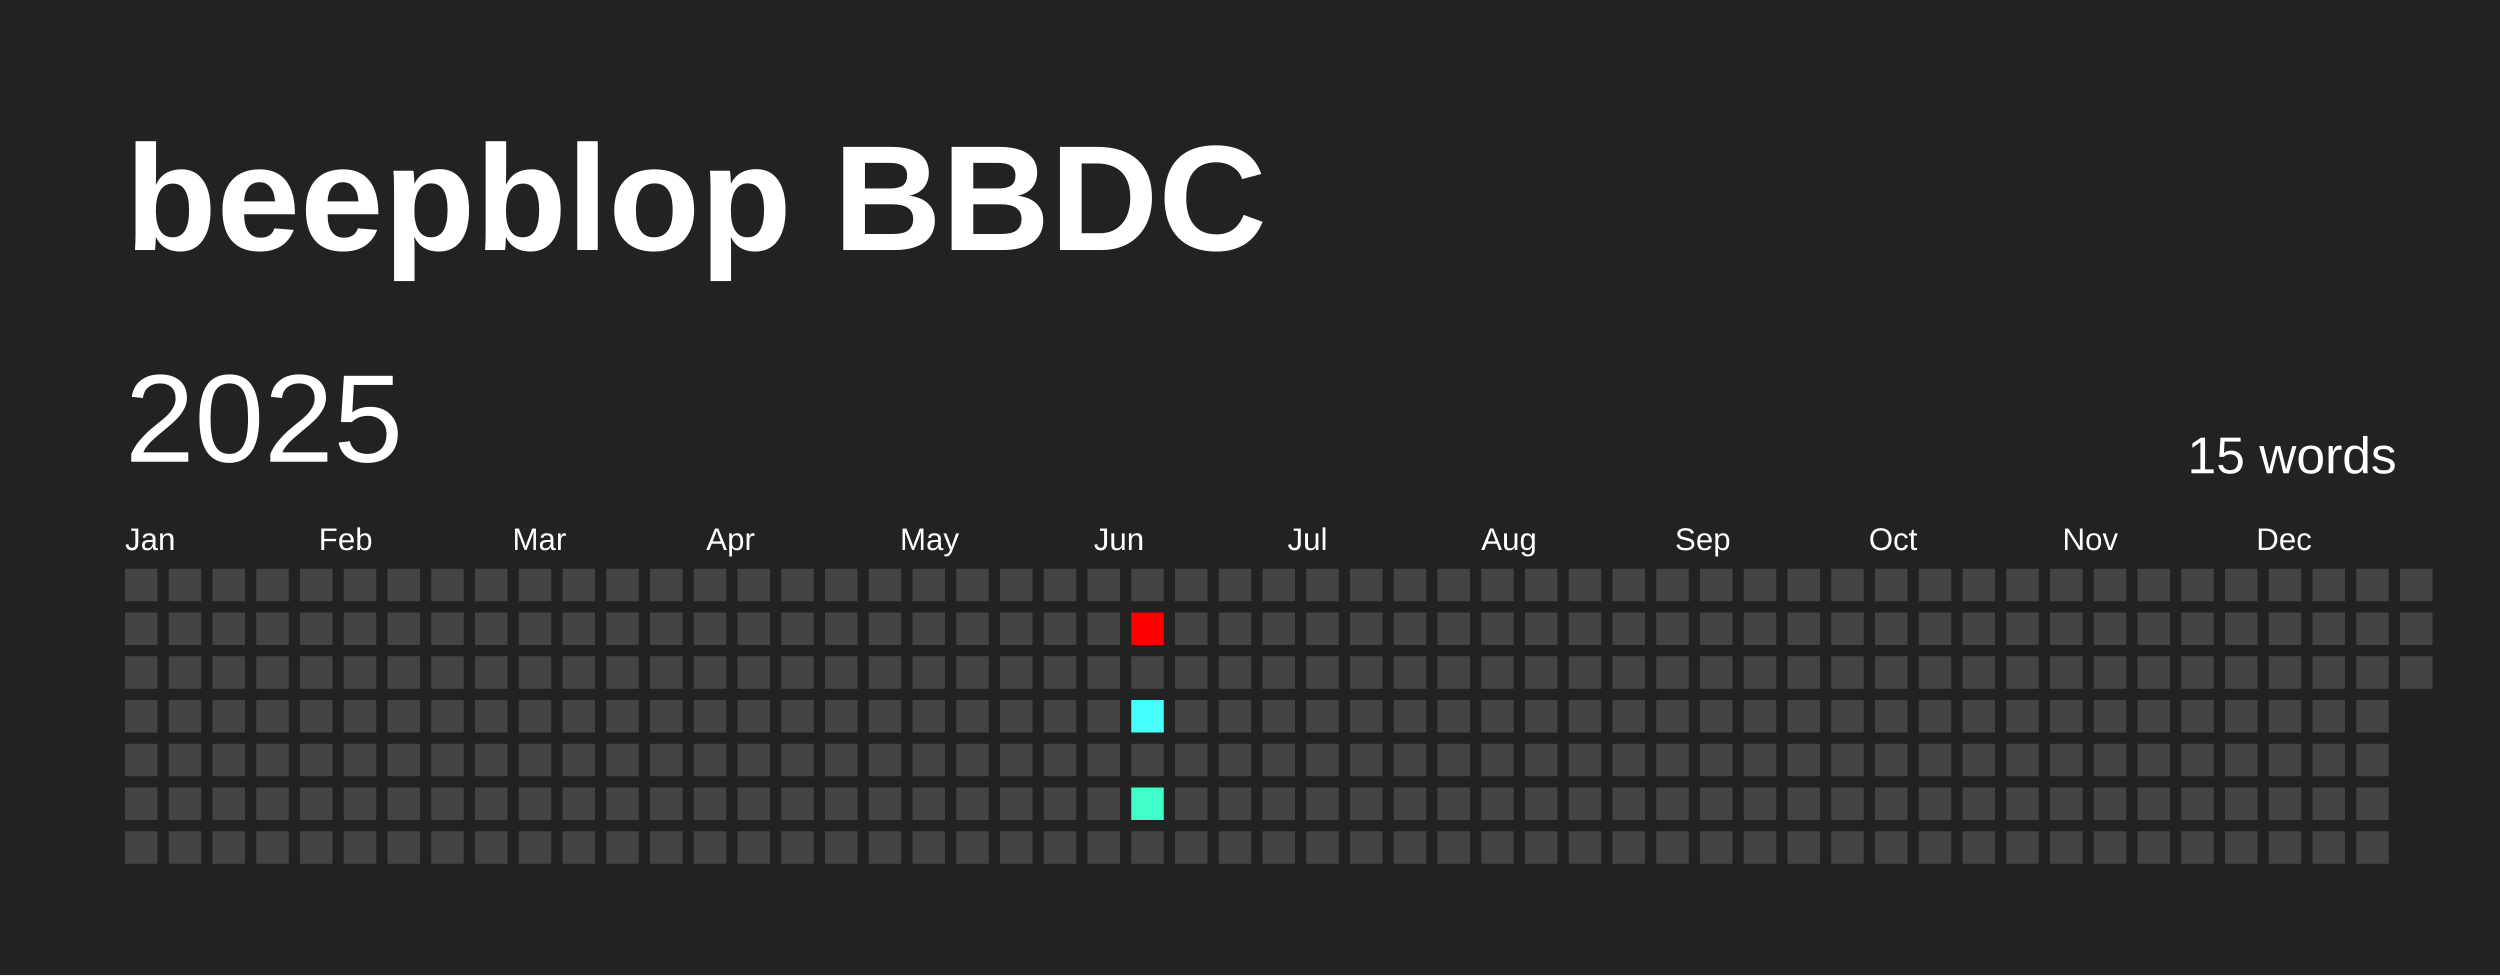
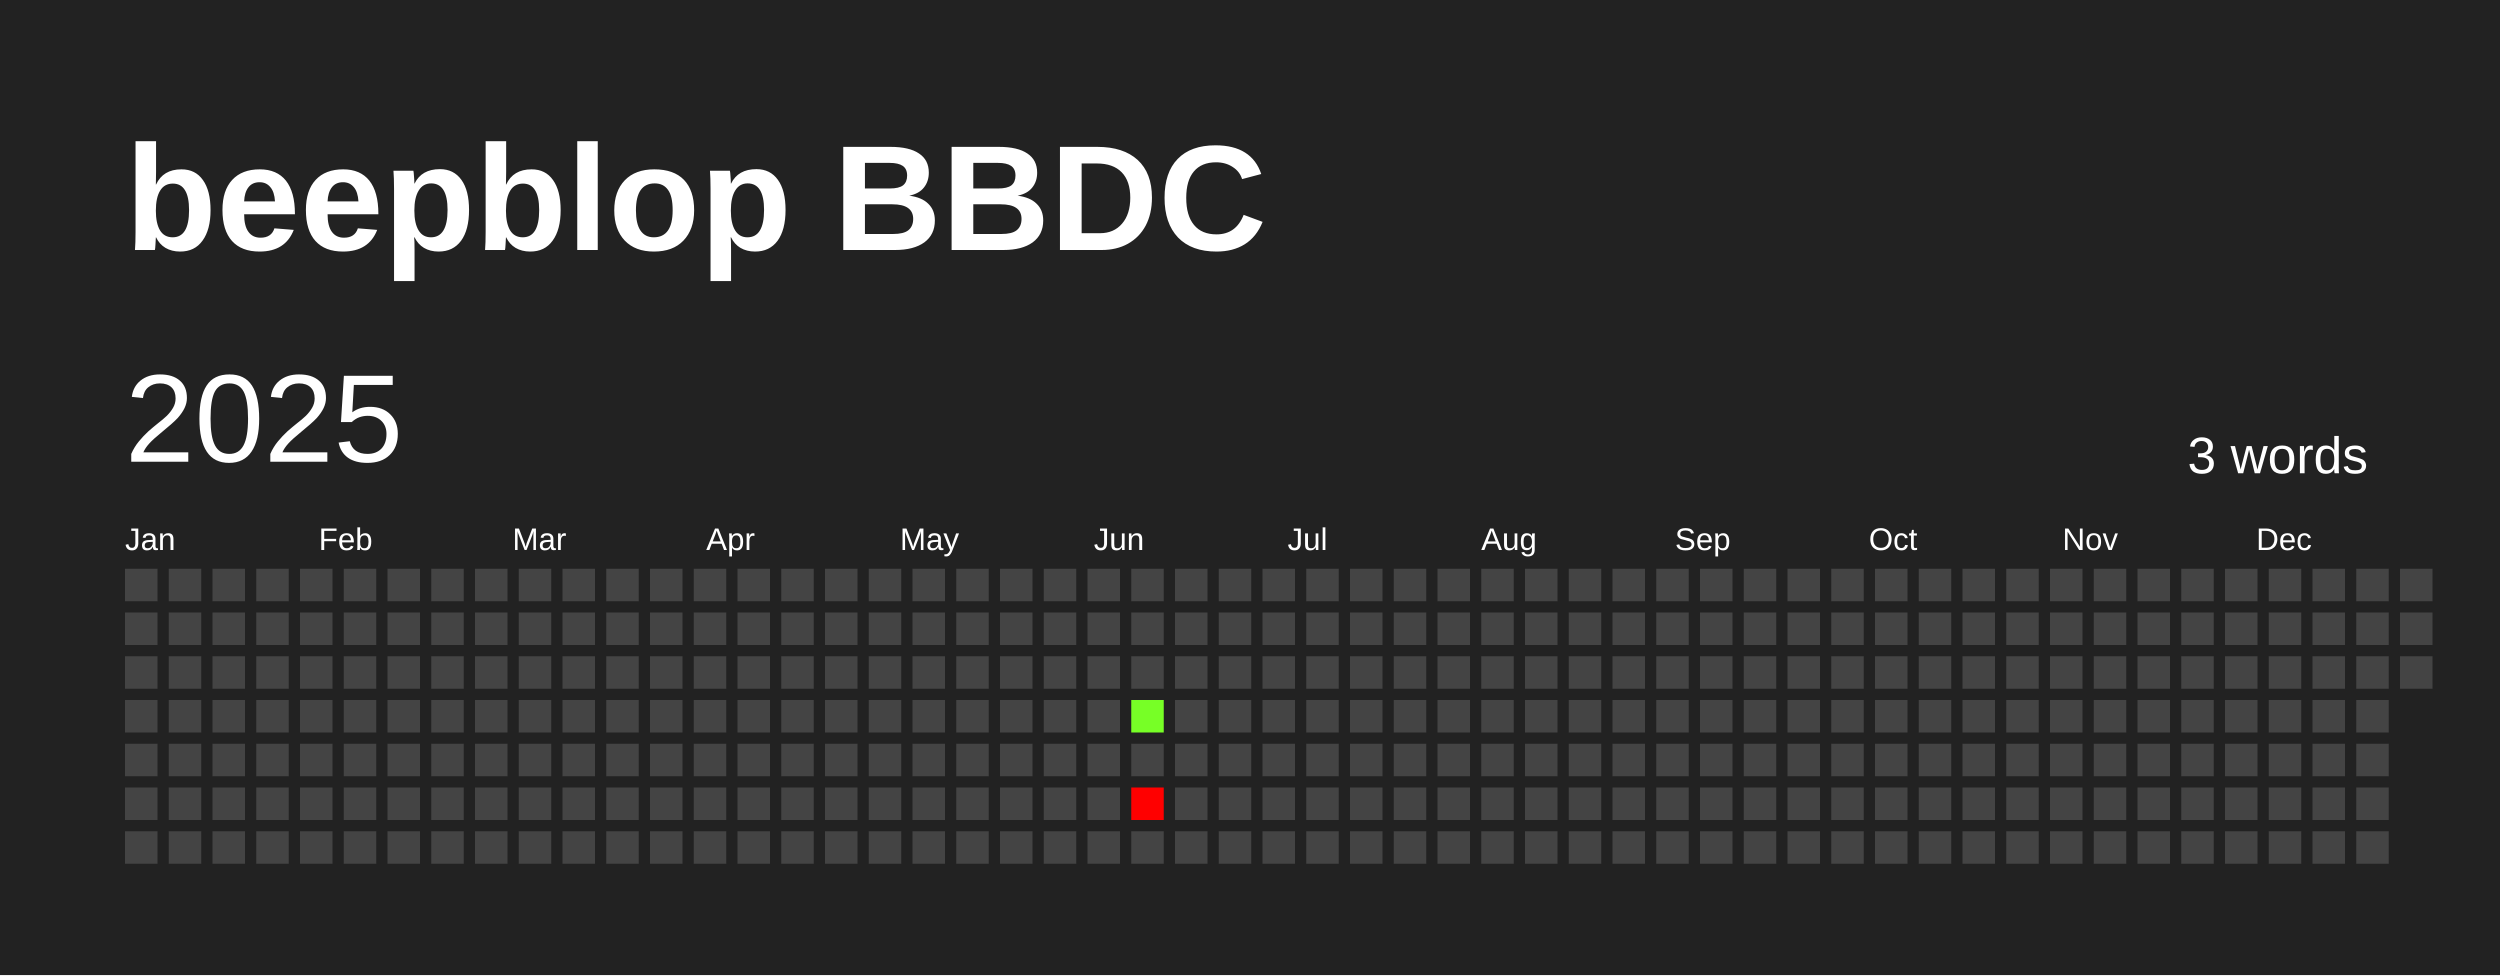
<svg xmlns="http://www.w3.org/2000/svg" baseProfile="full" height="78mm" version="1.1" viewBox="0,0,200,78" width="200mm">
  <defs />
  <rect fill="#222222" height="78" width="200" x="0" y="0" />
  <text fill="#FFFFFF" style="font-size:12px; font-family:Arial; font-weight:bold;" x="10" y="20">beepblop BBDC</text>
  <text dominant-baseline="hanging" fill="#FFFFFF" style="font-size:10.0px; font-family:Arial;" x="10" y="30">2025</text>
-   <text dominant-baseline="hanging" fill="#FFFFFF" style="font-size:4.125px; font-family:Arial;" x="175" y="35">15 words</text>
+   <text dominant-baseline="hanging" fill="#FFFFFF" style="font-size:4.125px; font-family:Arial;" x="175" y="35">3 words</text>
  <text fill="#FFFFFF" style="font-size:2.5px; font-family:Arial" x="10.0" y="44">Jan</text>
  <text fill="#FFFFFF" style="font-size:2.5px; font-family:Arial" x="25.5" y="44">Feb</text>
  <text fill="#FFFFFF" style="font-size:2.5px; font-family:Arial" x="41.0" y="44">Mar</text>
  <text fill="#FFFFFF" style="font-size:2.5px; font-family:Arial" x="56.5" y="44">Apr</text>
  <text fill="#FFFFFF" style="font-size:2.5px; font-family:Arial" x="72.0" y="44">May</text>
  <text fill="#FFFFFF" style="font-size:2.5px; font-family:Arial" x="87.5" y="44">Jun</text>
  <text fill="#FFFFFF" style="font-size:2.5px; font-family:Arial" x="103.0" y="44">Jul</text>
  <text fill="#FFFFFF" style="font-size:2.5px; font-family:Arial" x="118.5" y="44">Aug</text>
  <text fill="#FFFFFF" style="font-size:2.5px; font-family:Arial" x="134.0" y="44">Sep</text>
  <text fill="#FFFFFF" style="font-size:2.5px; font-family:Arial" x="149.5" y="44">Oct</text>
  <text fill="#FFFFFF" style="font-size:2.5px; font-family:Arial" x="165.0" y="44">Nov</text>
  <text fill="#FFFFFF" style="font-size:2.5px; font-family:Arial" x="180.5" y="44">Dec</text>
  <rect fill="#444444" height="2.6" width="2.6" x="10.0" y="45.5" />
  <rect fill="#444444" height="2.6" width="2.6" x="10.0" y="49.0" />
  <rect fill="#444444" height="2.6" width="2.6" x="10.0" y="52.5" />
  <rect fill="#444444" height="2.6" width="2.6" x="10.0" y="56.0" />
  <rect fill="#444444" height="2.6" width="2.6" x="10.0" y="59.5" />
  <rect fill="#444444" height="2.6" width="2.6" x="10.0" y="63.0" />
  <rect fill="#444444" height="2.6" width="2.6" x="10.0" y="66.5" />
  <rect fill="#444444" height="2.6" width="2.6" x="13.5" y="45.5" />
  <rect fill="#444444" height="2.6" width="2.6" x="13.5" y="49.0" />
  <rect fill="#444444" height="2.6" width="2.6" x="13.5" y="52.5" />
  <rect fill="#444444" height="2.6" width="2.6" x="13.5" y="56.0" />
  <rect fill="#444444" height="2.6" width="2.6" x="13.5" y="59.5" />
  <rect fill="#444444" height="2.6" width="2.6" x="13.5" y="63.0" />
  <rect fill="#444444" height="2.6" width="2.6" x="13.5" y="66.5" />
  <rect fill="#444444" height="2.6" width="2.6" x="17.0" y="45.5" />
  <rect fill="#444444" height="2.6" width="2.6" x="17.0" y="49.0" />
  <rect fill="#444444" height="2.6" width="2.6" x="17.0" y="52.5" />
  <rect fill="#444444" height="2.6" width="2.6" x="17.0" y="56.0" />
  <rect fill="#444444" height="2.6" width="2.6" x="17.0" y="59.5" />
  <rect fill="#444444" height="2.6" width="2.6" x="17.0" y="63.0" />
  <rect fill="#444444" height="2.6" width="2.6" x="17.0" y="66.5" />
  <rect fill="#444444" height="2.6" width="2.6" x="20.5" y="45.5" />
  <rect fill="#444444" height="2.6" width="2.6" x="20.5" y="49.0" />
  <rect fill="#444444" height="2.6" width="2.6" x="20.5" y="52.5" />
  <rect fill="#444444" height="2.6" width="2.6" x="20.5" y="56.0" />
  <rect fill="#444444" height="2.6" width="2.6" x="20.5" y="59.5" />
  <rect fill="#444444" height="2.6" width="2.6" x="20.5" y="63.0" />
  <rect fill="#444444" height="2.6" width="2.6" x="20.5" y="66.5" />
  <rect fill="#444444" height="2.6" width="2.6" x="24.0" y="45.5" />
  <rect fill="#444444" height="2.6" width="2.6" x="24.0" y="49.0" />
  <rect fill="#444444" height="2.6" width="2.6" x="24.0" y="52.5" />
  <rect fill="#444444" height="2.6" width="2.6" x="24.0" y="56.0" />
  <rect fill="#444444" height="2.6" width="2.6" x="24.0" y="59.5" />
  <rect fill="#444444" height="2.6" width="2.6" x="24.0" y="63.0" />
  <rect fill="#444444" height="2.6" width="2.6" x="24.0" y="66.5" />
  <rect fill="#444444" height="2.6" width="2.6" x="27.5" y="45.5" />
  <rect fill="#444444" height="2.6" width="2.6" x="27.5" y="49.0" />
  <rect fill="#444444" height="2.6" width="2.6" x="27.5" y="52.5" />
  <rect fill="#444444" height="2.6" width="2.6" x="27.5" y="56.0" />
  <rect fill="#444444" height="2.6" width="2.6" x="27.5" y="59.5" />
  <rect fill="#444444" height="2.6" width="2.6" x="27.5" y="63.0" />
  <rect fill="#444444" height="2.6" width="2.6" x="27.5" y="66.5" />
  <rect fill="#444444" height="2.6" width="2.6" x="31.0" y="45.5" />
  <rect fill="#444444" height="2.6" width="2.6" x="31.0" y="49.0" />
  <rect fill="#444444" height="2.6" width="2.6" x="31.0" y="52.5" />
  <rect fill="#444444" height="2.6" width="2.6" x="31.0" y="56.0" />
  <rect fill="#444444" height="2.6" width="2.6" x="31.0" y="59.5" />
  <rect fill="#444444" height="2.6" width="2.6" x="31.0" y="63.0" />
  <rect fill="#444444" height="2.6" width="2.6" x="31.0" y="66.5" />
  <rect fill="#444444" height="2.6" width="2.6" x="34.5" y="45.5" />
  <rect fill="#444444" height="2.6" width="2.6" x="34.5" y="49.0" />
  <rect fill="#444444" height="2.6" width="2.6" x="34.5" y="52.5" />
  <rect fill="#444444" height="2.6" width="2.6" x="34.5" y="56.0" />
  <rect fill="#444444" height="2.6" width="2.6" x="34.5" y="59.5" />
  <rect fill="#444444" height="2.6" width="2.6" x="34.5" y="63.0" />
  <rect fill="#444444" height="2.6" width="2.6" x="34.5" y="66.5" />
  <rect fill="#444444" height="2.6" width="2.6" x="38.0" y="45.5" />
  <rect fill="#444444" height="2.6" width="2.6" x="38.0" y="49.0" />
  <rect fill="#444444" height="2.6" width="2.6" x="38.0" y="52.5" />
  <rect fill="#444444" height="2.6" width="2.6" x="38.0" y="56.0" />
  <rect fill="#444444" height="2.6" width="2.6" x="38.0" y="59.5" />
  <rect fill="#444444" height="2.6" width="2.6" x="38.0" y="63.0" />
  <rect fill="#444444" height="2.6" width="2.6" x="38.0" y="66.5" />
  <rect fill="#444444" height="2.6" width="2.6" x="41.5" y="45.5" />
  <rect fill="#444444" height="2.6" width="2.6" x="41.5" y="49.0" />
  <rect fill="#444444" height="2.6" width="2.6" x="41.5" y="52.5" />
  <rect fill="#444444" height="2.6" width="2.6" x="41.5" y="56.0" />
  <rect fill="#444444" height="2.6" width="2.6" x="41.5" y="59.5" />
  <rect fill="#444444" height="2.6" width="2.6" x="41.5" y="63.0" />
  <rect fill="#444444" height="2.6" width="2.6" x="41.5" y="66.5" />
  <rect fill="#444444" height="2.6" width="2.6" x="45.0" y="45.5" />
  <rect fill="#444444" height="2.6" width="2.6" x="45.0" y="49.0" />
  <rect fill="#444444" height="2.6" width="2.6" x="45.0" y="52.5" />
  <rect fill="#444444" height="2.6" width="2.6" x="45.0" y="56.0" />
  <rect fill="#444444" height="2.6" width="2.6" x="45.0" y="59.5" />
  <rect fill="#444444" height="2.6" width="2.6" x="45.0" y="63.0" />
  <rect fill="#444444" height="2.6" width="2.6" x="45.0" y="66.5" />
  <rect fill="#444444" height="2.6" width="2.6" x="48.5" y="45.5" />
  <rect fill="#444444" height="2.6" width="2.6" x="48.5" y="49.0" />
  <rect fill="#444444" height="2.6" width="2.6" x="48.5" y="52.5" />
  <rect fill="#444444" height="2.6" width="2.6" x="48.5" y="56.0" />
  <rect fill="#444444" height="2.6" width="2.6" x="48.5" y="59.5" />
  <rect fill="#444444" height="2.6" width="2.6" x="48.5" y="63.0" />
  <rect fill="#444444" height="2.6" width="2.6" x="48.5" y="66.5" />
  <rect fill="#444444" height="2.6" width="2.6" x="52.0" y="45.5" />
  <rect fill="#444444" height="2.6" width="2.6" x="52.0" y="49.0" />
  <rect fill="#444444" height="2.6" width="2.6" x="52.0" y="52.5" />
  <rect fill="#444444" height="2.6" width="2.6" x="52.0" y="56.0" />
  <rect fill="#444444" height="2.6" width="2.6" x="52.0" y="59.5" />
  <rect fill="#444444" height="2.6" width="2.6" x="52.0" y="63.0" />
  <rect fill="#444444" height="2.6" width="2.6" x="52.0" y="66.5" />
  <rect fill="#444444" height="2.6" width="2.6" x="55.5" y="45.5" />
  <rect fill="#444444" height="2.6" width="2.6" x="55.5" y="49.0" />
  <rect fill="#444444" height="2.6" width="2.6" x="55.5" y="52.5" />
  <rect fill="#444444" height="2.6" width="2.6" x="55.5" y="56.0" />
  <rect fill="#444444" height="2.6" width="2.6" x="55.5" y="59.5" />
  <rect fill="#444444" height="2.6" width="2.6" x="55.5" y="63.0" />
  <rect fill="#444444" height="2.6" width="2.6" x="55.5" y="66.5" />
  <rect fill="#444444" height="2.6" width="2.6" x="59.0" y="45.5" />
  <rect fill="#444444" height="2.6" width="2.6" x="59.0" y="49.0" />
  <rect fill="#444444" height="2.6" width="2.6" x="59.0" y="52.5" />
  <rect fill="#444444" height="2.6" width="2.6" x="59.0" y="56.0" />
  <rect fill="#444444" height="2.6" width="2.6" x="59.0" y="59.5" />
  <rect fill="#444444" height="2.6" width="2.6" x="59.0" y="63.0" />
  <rect fill="#444444" height="2.6" width="2.6" x="59.0" y="66.5" />
  <rect fill="#444444" height="2.6" width="2.6" x="62.5" y="45.5" />
  <rect fill="#444444" height="2.6" width="2.6" x="62.5" y="49.0" />
  <rect fill="#444444" height="2.6" width="2.6" x="62.5" y="52.5" />
  <rect fill="#444444" height="2.6" width="2.6" x="62.5" y="56.0" />
  <rect fill="#444444" height="2.6" width="2.6" x="62.5" y="59.5" />
  <rect fill="#444444" height="2.6" width="2.6" x="62.5" y="63.0" />
  <rect fill="#444444" height="2.6" width="2.6" x="62.5" y="66.5" />
  <rect fill="#444444" height="2.6" width="2.6" x="66.0" y="45.5" />
  <rect fill="#444444" height="2.6" width="2.6" x="66.0" y="49.0" />
  <rect fill="#444444" height="2.6" width="2.6" x="66.0" y="52.5" />
  <rect fill="#444444" height="2.6" width="2.6" x="66.0" y="56.0" />
  <rect fill="#444444" height="2.6" width="2.6" x="66.0" y="59.5" />
  <rect fill="#444444" height="2.6" width="2.6" x="66.0" y="63.0" />
  <rect fill="#444444" height="2.6" width="2.6" x="66.0" y="66.5" />
  <rect fill="#444444" height="2.6" width="2.6" x="69.5" y="45.5" />
  <rect fill="#444444" height="2.6" width="2.6" x="69.5" y="49.0" />
  <rect fill="#444444" height="2.6" width="2.6" x="69.5" y="52.5" />
  <rect fill="#444444" height="2.6" width="2.6" x="69.5" y="56.0" />
  <rect fill="#444444" height="2.6" width="2.6" x="69.5" y="59.5" />
  <rect fill="#444444" height="2.6" width="2.6" x="69.5" y="63.0" />
  <rect fill="#444444" height="2.6" width="2.6" x="69.5" y="66.5" />
  <rect fill="#444444" height="2.6" width="2.6" x="73.0" y="45.5" />
  <rect fill="#444444" height="2.6" width="2.6" x="73.0" y="49.0" />
  <rect fill="#444444" height="2.6" width="2.6" x="73.0" y="52.5" />
  <rect fill="#444444" height="2.6" width="2.6" x="73.0" y="56.0" />
  <rect fill="#444444" height="2.6" width="2.6" x="73.0" y="59.5" />
  <rect fill="#444444" height="2.6" width="2.6" x="73.0" y="63.0" />
  <rect fill="#444444" height="2.6" width="2.6" x="73.0" y="66.5" />
  <rect fill="#444444" height="2.6" width="2.6" x="76.5" y="45.5" />
  <rect fill="#444444" height="2.6" width="2.6" x="76.5" y="49.0" />
  <rect fill="#444444" height="2.6" width="2.6" x="76.5" y="52.5" />
  <rect fill="#444444" height="2.6" width="2.6" x="76.5" y="56.0" />
  <rect fill="#444444" height="2.6" width="2.6" x="76.5" y="59.5" />
  <rect fill="#444444" height="2.6" width="2.6" x="76.5" y="63.0" />
  <rect fill="#444444" height="2.6" width="2.6" x="76.5" y="66.5" />
  <rect fill="#444444" height="2.6" width="2.6" x="80.0" y="45.5" />
  <rect fill="#444444" height="2.6" width="2.6" x="80.0" y="49.0" />
  <rect fill="#444444" height="2.6" width="2.6" x="80.0" y="52.5" />
  <rect fill="#444444" height="2.6" width="2.6" x="80.0" y="56.0" />
  <rect fill="#444444" height="2.6" width="2.6" x="80.0" y="59.5" />
  <rect fill="#444444" height="2.6" width="2.6" x="80.0" y="63.0" />
  <rect fill="#444444" height="2.6" width="2.6" x="80.0" y="66.5" />
  <rect fill="#444444" height="2.6" width="2.6" x="83.5" y="45.5" />
  <rect fill="#444444" height="2.6" width="2.6" x="83.5" y="49.0" />
  <rect fill="#444444" height="2.6" width="2.6" x="83.5" y="52.5" />
  <rect fill="#444444" height="2.6" width="2.6" x="83.5" y="56.0" />
  <rect fill="#444444" height="2.6" width="2.6" x="83.5" y="59.5" />
  <rect fill="#444444" height="2.6" width="2.6" x="83.5" y="63.0" />
  <rect fill="#444444" height="2.6" width="2.6" x="83.5" y="66.5" />
  <rect fill="#444444" height="2.6" width="2.6" x="87.0" y="45.5" />
  <rect fill="#444444" height="2.6" width="2.6" x="87.0" y="49.0" />
  <rect fill="#444444" height="2.6" width="2.6" x="87.0" y="52.5" />
  <rect fill="#444444" height="2.6" width="2.6" x="87.0" y="56.0" />
  <rect fill="#444444" height="2.6" width="2.6" x="87.0" y="59.5" />
  <rect fill="#444444" height="2.6" width="2.6" x="87.0" y="63.0" />
  <rect fill="#444444" height="2.6" width="2.6" x="87.0" y="66.5" />
  <rect fill="#444444" height="2.6" width="2.6" x="90.5" y="45.5" />
-   <rect fill="red" height="2.6" width="2.6" x="90.5" y="49.0" />
+   <rect fill="#444444" height="2.6" width="2.6" x="90.5" y="49.0" />
  <rect fill="#444444" height="2.6" width="2.6" x="90.5" y="52.5" />
-   <rect fill="#47fffc" height="2.6" width="2.6" x="90.5" y="56.0" />
+   <rect fill="#77ff26" height="2.6" width="2.6" x="90.5" y="56.0" />
  <rect fill="#444444" height="2.6" width="2.6" x="90.5" y="59.5" />
-   <rect fill="#40ffc8" height="2.6" width="2.6" x="90.5" y="63.0" />
+   <rect fill="red" height="2.6" width="2.6" x="90.5" y="63.0" />
  <rect fill="#444444" height="2.6" width="2.6" x="90.5" y="66.5" />
  <rect fill="#444444" height="2.6" width="2.6" x="94.0" y="45.5" />
  <rect fill="#444444" height="2.6" width="2.6" x="94.0" y="49.0" />
  <rect fill="#444444" height="2.6" width="2.6" x="94.0" y="52.5" />
  <rect fill="#444444" height="2.6" width="2.6" x="94.0" y="56.0" />
  <rect fill="#444444" height="2.6" width="2.6" x="94.0" y="59.5" />
  <rect fill="#444444" height="2.6" width="2.6" x="94.0" y="63.0" />
  <rect fill="#444444" height="2.6" width="2.6" x="94.0" y="66.5" />
  <rect fill="#444444" height="2.6" width="2.6" x="97.5" y="45.5" />
  <rect fill="#444444" height="2.6" width="2.6" x="97.5" y="49.0" />
  <rect fill="#444444" height="2.6" width="2.6" x="97.5" y="52.5" />
  <rect fill="#444444" height="2.6" width="2.6" x="97.5" y="56.0" />
  <rect fill="#444444" height="2.6" width="2.6" x="97.5" y="59.5" />
  <rect fill="#444444" height="2.6" width="2.6" x="97.5" y="63.0" />
  <rect fill="#444444" height="2.6" width="2.6" x="97.5" y="66.5" />
  <rect fill="#444444" height="2.6" width="2.6" x="101.0" y="45.5" />
  <rect fill="#444444" height="2.6" width="2.6" x="101.0" y="49.0" />
  <rect fill="#444444" height="2.6" width="2.6" x="101.0" y="52.5" />
  <rect fill="#444444" height="2.6" width="2.6" x="101.0" y="56.0" />
  <rect fill="#444444" height="2.6" width="2.6" x="101.0" y="59.5" />
  <rect fill="#444444" height="2.6" width="2.6" x="101.0" y="63.0" />
  <rect fill="#444444" height="2.6" width="2.6" x="101.0" y="66.5" />
  <rect fill="#444444" height="2.6" width="2.6" x="104.5" y="45.5" />
  <rect fill="#444444" height="2.6" width="2.6" x="104.5" y="49.0" />
  <rect fill="#444444" height="2.6" width="2.6" x="104.5" y="52.5" />
  <rect fill="#444444" height="2.6" width="2.6" x="104.5" y="56.0" />
  <rect fill="#444444" height="2.6" width="2.6" x="104.5" y="59.5" />
  <rect fill="#444444" height="2.6" width="2.6" x="104.5" y="63.0" />
  <rect fill="#444444" height="2.6" width="2.6" x="104.5" y="66.5" />
  <rect fill="#444444" height="2.6" width="2.6" x="108.0" y="45.5" />
  <rect fill="#444444" height="2.6" width="2.6" x="108.0" y="49.0" />
  <rect fill="#444444" height="2.6" width="2.6" x="108.0" y="52.5" />
  <rect fill="#444444" height="2.6" width="2.6" x="108.0" y="56.0" />
  <rect fill="#444444" height="2.6" width="2.6" x="108.0" y="59.5" />
  <rect fill="#444444" height="2.6" width="2.6" x="108.0" y="63.0" />
  <rect fill="#444444" height="2.6" width="2.6" x="108.0" y="66.5" />
  <rect fill="#444444" height="2.6" width="2.6" x="111.5" y="45.5" />
  <rect fill="#444444" height="2.6" width="2.6" x="111.5" y="49.0" />
  <rect fill="#444444" height="2.6" width="2.6" x="111.5" y="52.5" />
  <rect fill="#444444" height="2.6" width="2.6" x="111.5" y="56.0" />
  <rect fill="#444444" height="2.6" width="2.6" x="111.5" y="59.5" />
  <rect fill="#444444" height="2.6" width="2.6" x="111.5" y="63.0" />
  <rect fill="#444444" height="2.6" width="2.6" x="111.5" y="66.5" />
  <rect fill="#444444" height="2.6" width="2.6" x="115.0" y="45.5" />
  <rect fill="#444444" height="2.6" width="2.6" x="115.0" y="49.0" />
  <rect fill="#444444" height="2.6" width="2.6" x="115.0" y="52.5" />
  <rect fill="#444444" height="2.6" width="2.6" x="115.0" y="56.0" />
  <rect fill="#444444" height="2.6" width="2.6" x="115.0" y="59.5" />
  <rect fill="#444444" height="2.6" width="2.6" x="115.0" y="63.0" />
  <rect fill="#444444" height="2.6" width="2.6" x="115.0" y="66.5" />
  <rect fill="#444444" height="2.6" width="2.6" x="118.5" y="45.5" />
  <rect fill="#444444" height="2.6" width="2.6" x="118.5" y="49.0" />
  <rect fill="#444444" height="2.6" width="2.6" x="118.5" y="52.5" />
  <rect fill="#444444" height="2.6" width="2.6" x="118.5" y="56.0" />
  <rect fill="#444444" height="2.6" width="2.6" x="118.5" y="59.5" />
  <rect fill="#444444" height="2.6" width="2.6" x="118.5" y="63.0" />
  <rect fill="#444444" height="2.6" width="2.6" x="118.5" y="66.5" />
  <rect fill="#444444" height="2.6" width="2.6" x="122.0" y="45.5" />
  <rect fill="#444444" height="2.6" width="2.6" x="122.0" y="49.0" />
  <rect fill="#444444" height="2.6" width="2.6" x="122.0" y="52.5" />
  <rect fill="#444444" height="2.6" width="2.6" x="122.0" y="56.0" />
  <rect fill="#444444" height="2.6" width="2.6" x="122.0" y="59.5" />
  <rect fill="#444444" height="2.6" width="2.6" x="122.0" y="63.0" />
  <rect fill="#444444" height="2.6" width="2.6" x="122.0" y="66.5" />
  <rect fill="#444444" height="2.6" width="2.6" x="125.5" y="45.5" />
  <rect fill="#444444" height="2.6" width="2.6" x="125.5" y="49.0" />
  <rect fill="#444444" height="2.6" width="2.6" x="125.5" y="52.5" />
  <rect fill="#444444" height="2.6" width="2.6" x="125.5" y="56.0" />
  <rect fill="#444444" height="2.6" width="2.6" x="125.5" y="59.5" />
  <rect fill="#444444" height="2.6" width="2.6" x="125.5" y="63.0" />
  <rect fill="#444444" height="2.6" width="2.6" x="125.5" y="66.5" />
  <rect fill="#444444" height="2.6" width="2.6" x="129.0" y="45.5" />
  <rect fill="#444444" height="2.6" width="2.6" x="129.0" y="49.0" />
  <rect fill="#444444" height="2.6" width="2.6" x="129.0" y="52.5" />
  <rect fill="#444444" height="2.6" width="2.6" x="129.0" y="56.0" />
  <rect fill="#444444" height="2.6" width="2.6" x="129.0" y="59.5" />
  <rect fill="#444444" height="2.6" width="2.6" x="129.0" y="63.0" />
  <rect fill="#444444" height="2.6" width="2.6" x="129.0" y="66.5" />
  <rect fill="#444444" height="2.6" width="2.6" x="132.5" y="45.5" />
  <rect fill="#444444" height="2.6" width="2.6" x="132.5" y="49.0" />
  <rect fill="#444444" height="2.6" width="2.6" x="132.5" y="52.5" />
  <rect fill="#444444" height="2.6" width="2.6" x="132.5" y="56.0" />
  <rect fill="#444444" height="2.6" width="2.6" x="132.5" y="59.5" />
  <rect fill="#444444" height="2.6" width="2.6" x="132.5" y="63.0" />
  <rect fill="#444444" height="2.6" width="2.6" x="132.5" y="66.5" />
  <rect fill="#444444" height="2.6" width="2.6" x="136.0" y="45.5" />
  <rect fill="#444444" height="2.6" width="2.6" x="136.0" y="49.0" />
  <rect fill="#444444" height="2.6" width="2.6" x="136.0" y="52.5" />
  <rect fill="#444444" height="2.6" width="2.6" x="136.0" y="56.0" />
  <rect fill="#444444" height="2.6" width="2.6" x="136.0" y="59.5" />
  <rect fill="#444444" height="2.6" width="2.6" x="136.0" y="63.0" />
  <rect fill="#444444" height="2.6" width="2.6" x="136.0" y="66.5" />
  <rect fill="#444444" height="2.6" width="2.6" x="139.5" y="45.5" />
  <rect fill="#444444" height="2.6" width="2.6" x="139.5" y="49.0" />
  <rect fill="#444444" height="2.6" width="2.6" x="139.5" y="52.5" />
  <rect fill="#444444" height="2.6" width="2.6" x="139.5" y="56.0" />
  <rect fill="#444444" height="2.6" width="2.6" x="139.5" y="59.5" />
  <rect fill="#444444" height="2.6" width="2.6" x="139.5" y="63.0" />
  <rect fill="#444444" height="2.6" width="2.6" x="139.5" y="66.5" />
  <rect fill="#444444" height="2.6" width="2.6" x="143.0" y="45.5" />
  <rect fill="#444444" height="2.6" width="2.6" x="143.0" y="49.0" />
  <rect fill="#444444" height="2.6" width="2.6" x="143.0" y="52.5" />
  <rect fill="#444444" height="2.6" width="2.6" x="143.0" y="56.0" />
  <rect fill="#444444" height="2.6" width="2.6" x="143.0" y="59.5" />
  <rect fill="#444444" height="2.6" width="2.6" x="143.0" y="63.0" />
  <rect fill="#444444" height="2.6" width="2.6" x="143.0" y="66.5" />
  <rect fill="#444444" height="2.6" width="2.6" x="146.5" y="45.5" />
  <rect fill="#444444" height="2.6" width="2.6" x="146.5" y="49.0" />
  <rect fill="#444444" height="2.6" width="2.6" x="146.5" y="52.5" />
  <rect fill="#444444" height="2.6" width="2.6" x="146.5" y="56.0" />
  <rect fill="#444444" height="2.6" width="2.6" x="146.5" y="59.5" />
  <rect fill="#444444" height="2.6" width="2.6" x="146.5" y="63.0" />
  <rect fill="#444444" height="2.6" width="2.6" x="146.5" y="66.5" />
  <rect fill="#444444" height="2.6" width="2.6" x="150.0" y="45.5" />
  <rect fill="#444444" height="2.6" width="2.6" x="150.0" y="49.0" />
  <rect fill="#444444" height="2.6" width="2.6" x="150.0" y="52.5" />
  <rect fill="#444444" height="2.6" width="2.6" x="150.0" y="56.0" />
  <rect fill="#444444" height="2.6" width="2.6" x="150.0" y="59.5" />
  <rect fill="#444444" height="2.6" width="2.6" x="150.0" y="63.0" />
  <rect fill="#444444" height="2.6" width="2.6" x="150.0" y="66.5" />
  <rect fill="#444444" height="2.6" width="2.6" x="153.5" y="45.5" />
  <rect fill="#444444" height="2.6" width="2.6" x="153.5" y="49.0" />
  <rect fill="#444444" height="2.6" width="2.6" x="153.5" y="52.5" />
  <rect fill="#444444" height="2.6" width="2.6" x="153.5" y="56.0" />
  <rect fill="#444444" height="2.6" width="2.6" x="153.5" y="59.5" />
  <rect fill="#444444" height="2.6" width="2.6" x="153.5" y="63.0" />
  <rect fill="#444444" height="2.6" width="2.6" x="153.5" y="66.5" />
  <rect fill="#444444" height="2.6" width="2.6" x="157.0" y="45.5" />
  <rect fill="#444444" height="2.6" width="2.6" x="157.0" y="49.0" />
  <rect fill="#444444" height="2.6" width="2.6" x="157.0" y="52.5" />
  <rect fill="#444444" height="2.6" width="2.6" x="157.0" y="56.0" />
  <rect fill="#444444" height="2.6" width="2.6" x="157.0" y="59.5" />
  <rect fill="#444444" height="2.6" width="2.6" x="157.0" y="63.0" />
  <rect fill="#444444" height="2.6" width="2.6" x="157.0" y="66.5" />
  <rect fill="#444444" height="2.6" width="2.6" x="160.5" y="45.5" />
  <rect fill="#444444" height="2.6" width="2.6" x="160.5" y="49.0" />
  <rect fill="#444444" height="2.6" width="2.6" x="160.5" y="52.5" />
  <rect fill="#444444" height="2.6" width="2.6" x="160.5" y="56.0" />
  <rect fill="#444444" height="2.6" width="2.6" x="160.5" y="59.5" />
  <rect fill="#444444" height="2.6" width="2.6" x="160.5" y="63.0" />
  <rect fill="#444444" height="2.6" width="2.6" x="160.5" y="66.5" />
  <rect fill="#444444" height="2.6" width="2.6" x="164.0" y="45.5" />
  <rect fill="#444444" height="2.6" width="2.6" x="164.0" y="49.0" />
  <rect fill="#444444" height="2.6" width="2.6" x="164.0" y="52.5" />
  <rect fill="#444444" height="2.6" width="2.6" x="164.0" y="56.0" />
  <rect fill="#444444" height="2.6" width="2.6" x="164.0" y="59.5" />
  <rect fill="#444444" height="2.6" width="2.6" x="164.0" y="63.0" />
  <rect fill="#444444" height="2.6" width="2.6" x="164.0" y="66.5" />
  <rect fill="#444444" height="2.6" width="2.6" x="167.5" y="45.5" />
  <rect fill="#444444" height="2.6" width="2.6" x="167.5" y="49.0" />
  <rect fill="#444444" height="2.6" width="2.6" x="167.5" y="52.5" />
  <rect fill="#444444" height="2.6" width="2.6" x="167.5" y="56.0" />
  <rect fill="#444444" height="2.6" width="2.6" x="167.5" y="59.5" />
  <rect fill="#444444" height="2.6" width="2.6" x="167.5" y="63.0" />
  <rect fill="#444444" height="2.6" width="2.6" x="167.5" y="66.5" />
  <rect fill="#444444" height="2.6" width="2.6" x="171.0" y="45.5" />
  <rect fill="#444444" height="2.6" width="2.6" x="171.0" y="49.0" />
  <rect fill="#444444" height="2.6" width="2.6" x="171.0" y="52.5" />
  <rect fill="#444444" height="2.6" width="2.6" x="171.0" y="56.0" />
  <rect fill="#444444" height="2.6" width="2.6" x="171.0" y="59.5" />
  <rect fill="#444444" height="2.6" width="2.6" x="171.0" y="63.0" />
  <rect fill="#444444" height="2.6" width="2.6" x="171.0" y="66.5" />
  <rect fill="#444444" height="2.6" width="2.6" x="174.5" y="45.5" />
  <rect fill="#444444" height="2.6" width="2.6" x="174.5" y="49.0" />
  <rect fill="#444444" height="2.6" width="2.6" x="174.5" y="52.5" />
  <rect fill="#444444" height="2.6" width="2.6" x="174.5" y="56.0" />
  <rect fill="#444444" height="2.6" width="2.6" x="174.5" y="59.5" />
  <rect fill="#444444" height="2.6" width="2.6" x="174.5" y="63.0" />
  <rect fill="#444444" height="2.6" width="2.6" x="174.5" y="66.5" />
  <rect fill="#444444" height="2.6" width="2.6" x="178.0" y="45.5" />
  <rect fill="#444444" height="2.6" width="2.6" x="178.0" y="49.0" />
  <rect fill="#444444" height="2.6" width="2.6" x="178.0" y="52.5" />
  <rect fill="#444444" height="2.6" width="2.6" x="178.0" y="56.0" />
  <rect fill="#444444" height="2.6" width="2.6" x="178.0" y="59.5" />
  <rect fill="#444444" height="2.6" width="2.6" x="178.0" y="63.0" />
  <rect fill="#444444" height="2.6" width="2.6" x="178.0" y="66.5" />
  <rect fill="#444444" height="2.6" width="2.6" x="181.5" y="45.5" />
  <rect fill="#444444" height="2.6" width="2.6" x="181.5" y="49.0" />
  <rect fill="#444444" height="2.6" width="2.6" x="181.5" y="52.5" />
  <rect fill="#444444" height="2.6" width="2.6" x="181.5" y="56.0" />
  <rect fill="#444444" height="2.6" width="2.6" x="181.5" y="59.5" />
  <rect fill="#444444" height="2.6" width="2.6" x="181.5" y="63.0" />
  <rect fill="#444444" height="2.6" width="2.6" x="181.5" y="66.5" />
  <rect fill="#444444" height="2.6" width="2.6" x="185.0" y="45.5" />
  <rect fill="#444444" height="2.6" width="2.6" x="185.0" y="49.0" />
  <rect fill="#444444" height="2.6" width="2.6" x="185.0" y="52.5" />
  <rect fill="#444444" height="2.6" width="2.6" x="185.0" y="56.0" />
  <rect fill="#444444" height="2.6" width="2.6" x="185.0" y="59.5" />
  <rect fill="#444444" height="2.6" width="2.6" x="185.0" y="63.0" />
  <rect fill="#444444" height="2.6" width="2.6" x="185.0" y="66.5" />
  <rect fill="#444444" height="2.6" width="2.6" x="188.5" y="45.5" />
  <rect fill="#444444" height="2.6" width="2.6" x="188.5" y="49.0" />
  <rect fill="#444444" height="2.6" width="2.6" x="188.5" y="52.5" />
  <rect fill="#444444" height="2.6" width="2.6" x="188.5" y="56.0" />
  <rect fill="#444444" height="2.6" width="2.6" x="188.5" y="59.5" />
  <rect fill="#444444" height="2.6" width="2.6" x="188.5" y="63.0" />
  <rect fill="#444444" height="2.6" width="2.6" x="188.5" y="66.5" />
  <rect fill="#444444" height="2.6" width="2.6" x="192.0" y="45.5" />
  <rect fill="#444444" height="2.6" width="2.6" x="192.0" y="49.0" />
  <rect fill="#444444" height="2.6" width="2.6" x="192.0" y="52.5" />
</svg>
